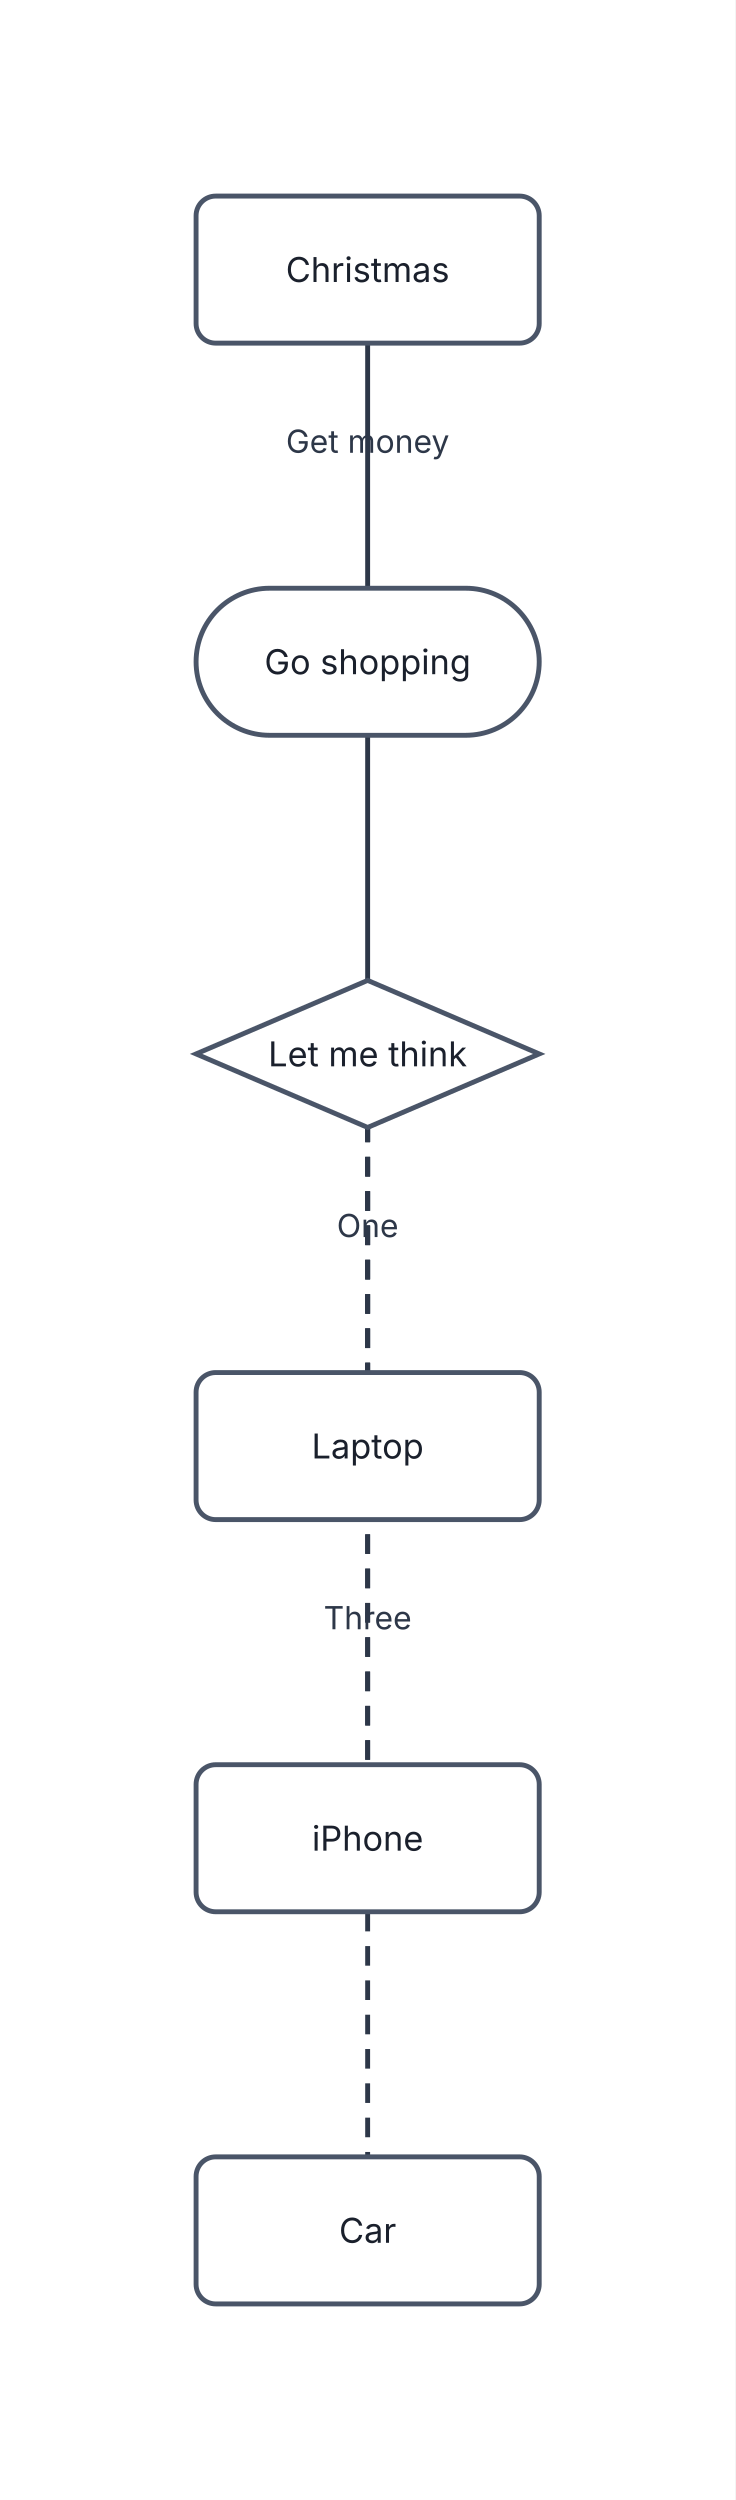
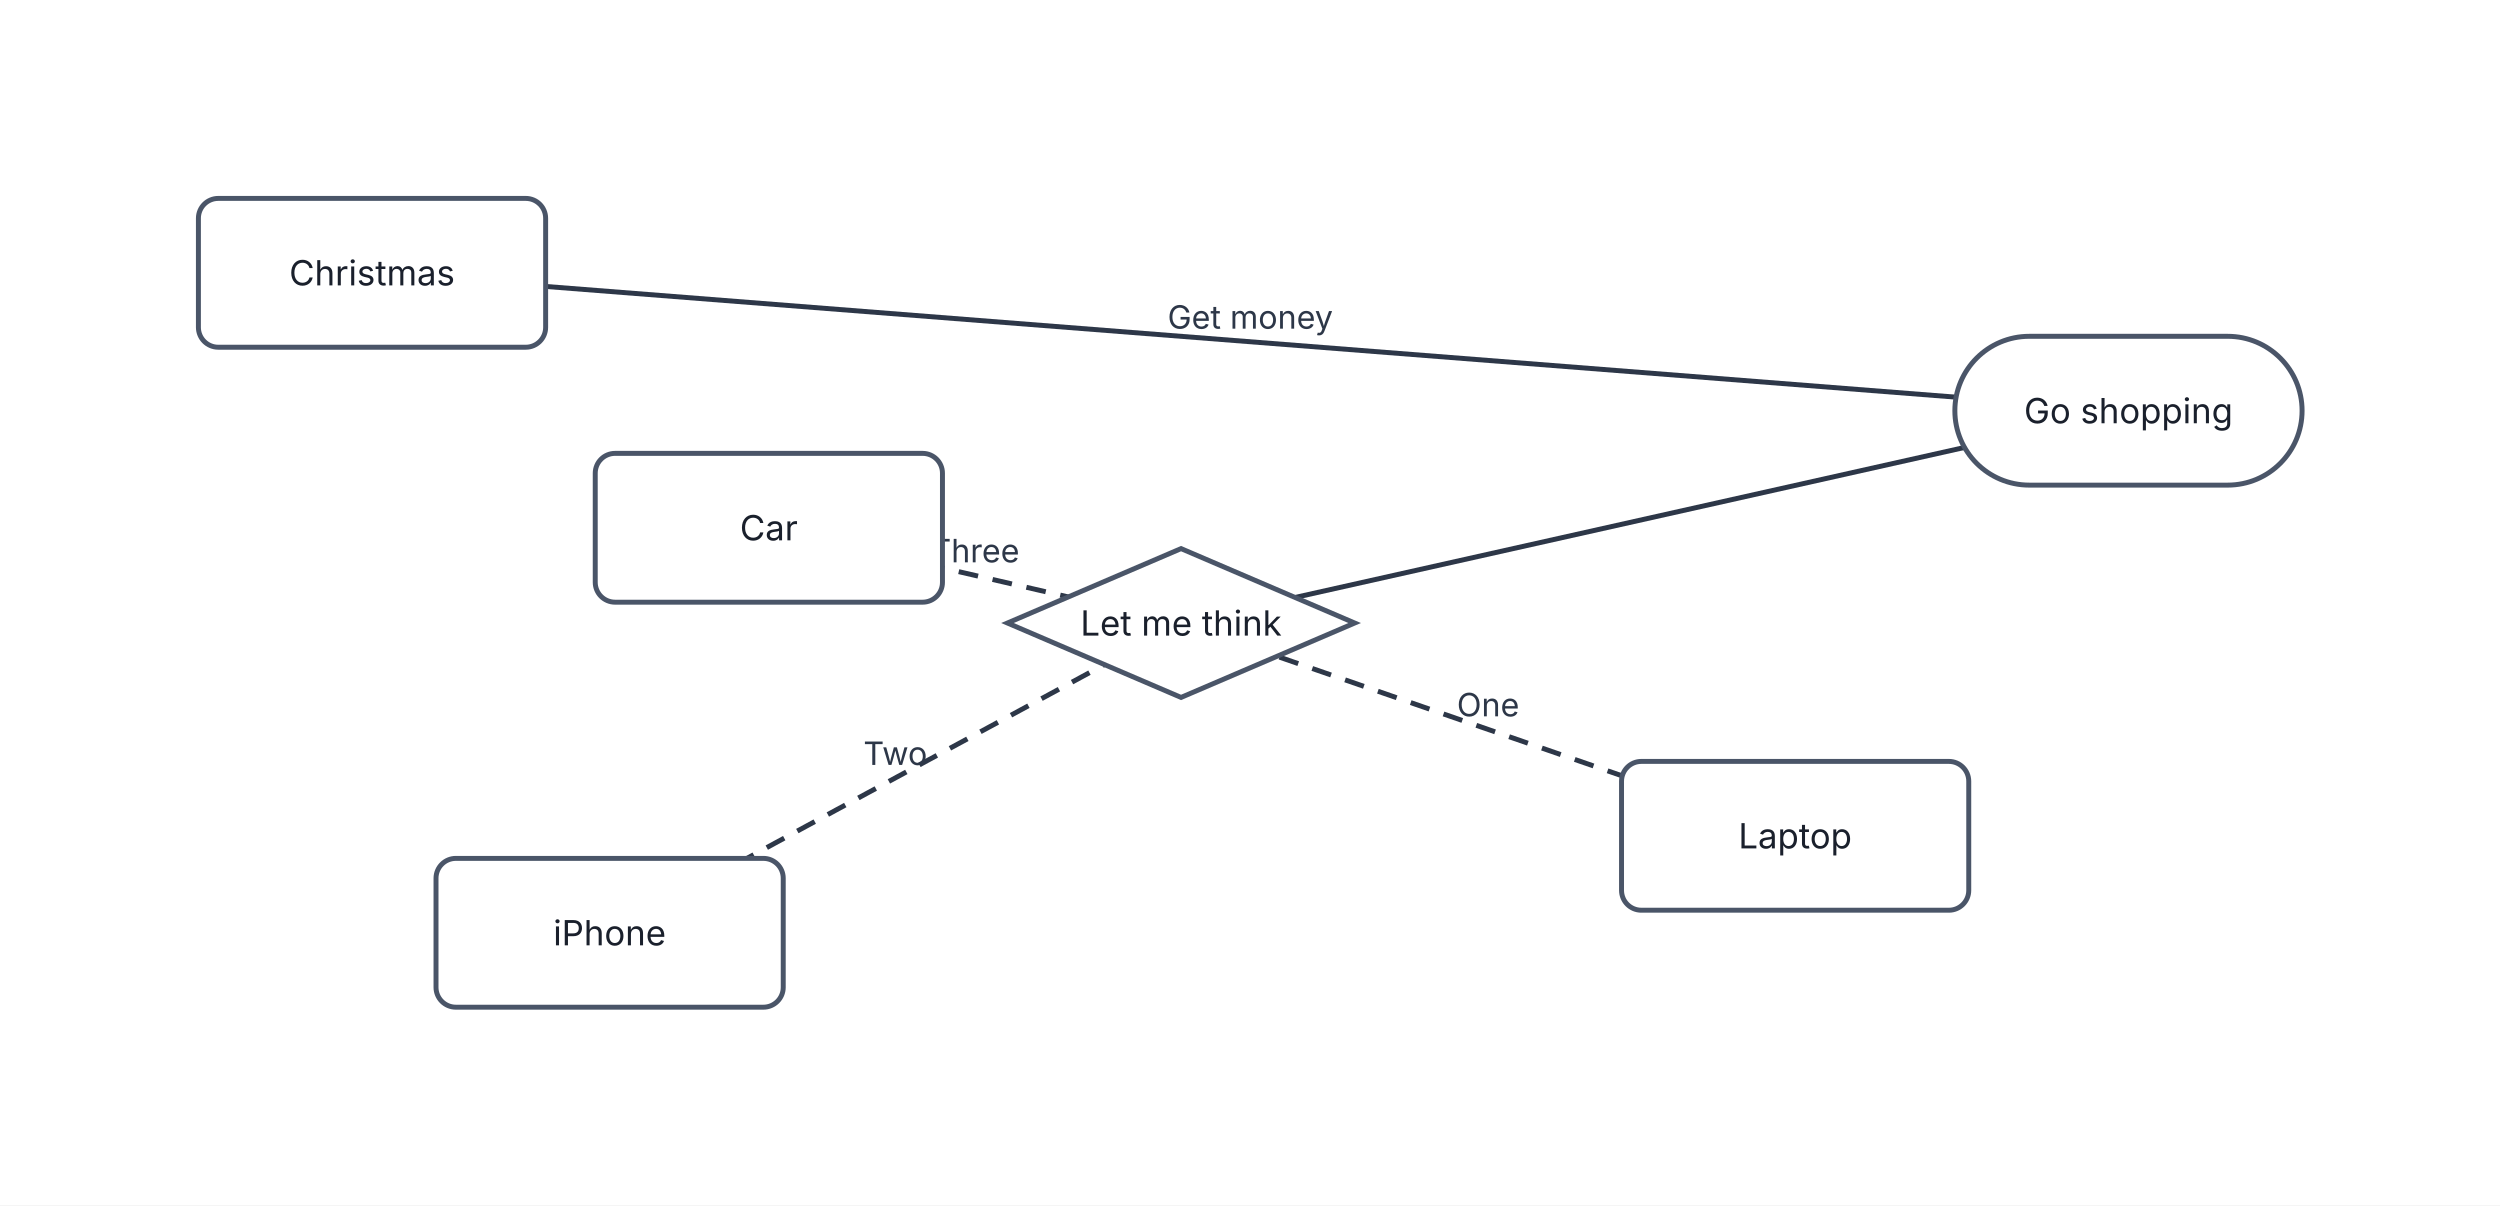
- <svg xmlns="http://www.w3.org/2000/svg" width="300" height="1020" viewBox="0 0 300 1020" font-family="Inter, system-ui, sans-serif">
+ <svg xmlns="http://www.w3.org/2000/svg" width="1008" height="486" viewBox="0 0 1008 486" font-family="Inter, system-ui, sans-serif">
  <defs>
    <marker id="arrow" markerWidth="12" markerHeight="12" refX="10" refY="6" orient="auto" markerUnits="strokeWidth">
      <path d="M2,2 L10,6 L2,10 z" fill="#2d3748" />
    </marker>
  </defs>
  <rect width="100%" height="100%" fill="white" />
-   <line x1="150.0" y1="110.0" x2="150.0" y2="270.0" stroke="#2d3748" stroke-width="2" marker-end="url(#arrow)" />
-   <text x="150.0" y="180.0" fill="#2d3748" font-size="13" text-anchor="middle" dominant-baseline="central">Get money</text>
-   <line x1="150.0" y1="270.0" x2="150.0" y2="430.0" stroke="#2d3748" stroke-width="2" marker-end="url(#arrow)" />
-   <line x1="150.0" y1="430.0" x2="150.0" y2="590.0" stroke="#2d3748" stroke-width="2" marker-end="url(#arrow)" stroke-dasharray="8 6" />
-   <text x="150.0" y="500.0" fill="#2d3748" font-size="13" text-anchor="middle" dominant-baseline="central">One</text>
-   <line x1="150.0" y1="430.0" x2="150.0" y2="750.0" stroke="#2d3748" stroke-width="2" marker-end="url(#arrow)" stroke-dasharray="8 6" />
-   <text x="150.0" y="580.0" fill="#2d3748" font-size="13" text-anchor="middle" dominant-baseline="central">Two</text>
-   <line x1="150.0" y1="430.0" x2="150.0" y2="910.0" stroke="#2d3748" stroke-width="2" marker-end="url(#arrow)" stroke-dasharray="8 6" />
-   <text x="150.0" y="660.0" fill="#2d3748" font-size="13" text-anchor="middle" dominant-baseline="central">Three</text>
-   <polygon points="150.0,400.0 220.0,430.0 150.0,460.0 80.0,430.0" fill="#ffffff" stroke="#4a5568" stroke-width="2" />
-   <text x="150.0" y="430.0" fill="#1a202c" font-size="14" text-anchor="middle" dominant-baseline="middle">Let me think</text>
-   <rect x="80.0" y="560.0" width="140.0" height="60.0" rx="8" ry="8" fill="#ffffff" stroke="#4a5568" stroke-width="2" />
-   <text x="150.0" y="590.0" fill="#1a202c" font-size="14" text-anchor="middle" dominant-baseline="middle">Laptop</text>
-   <rect x="80.0" y="720.0" width="140.0" height="60.0" rx="8" ry="8" fill="#ffffff" stroke="#4a5568" stroke-width="2" />
-   <text x="150.0" y="750.0" fill="#1a202c" font-size="14" text-anchor="middle" dominant-baseline="middle">iPhone</text>
-   <rect x="80.0" y="880.0" width="140.0" height="60.0" rx="8" ry="8" fill="#ffffff" stroke="#4a5568" stroke-width="2" />
-   <text x="150.0" y="910.0" fill="#1a202c" font-size="14" text-anchor="middle" dominant-baseline="middle">Car</text>
+   <line x1="150.0" y1="110.0" x2="858.2" y2="165.6" stroke="#2d3748" stroke-width="2" marker-end="url(#arrow)" />
+   <text x="504.1" y="127.8" fill="#2d3748" font-size="13" text-anchor="middle" dominant-baseline="central">Get money</text>
+   <line x1="858.2" y1="165.6" x2="476.2" y2="251.2" stroke="#2d3748" stroke-width="2" marker-end="url(#arrow)" />
+   <line x1="476.2" y1="251.2" x2="723.8" y2="337.0" stroke="#2d3748" stroke-width="2" marker-end="url(#arrow)" stroke-dasharray="8 6" />
+   <text x="600.0" y="284.1" fill="#2d3748" font-size="13" text-anchor="middle" dominant-baseline="central">One</text>
+   <line x1="476.2" y1="251.2" x2="245.8" y2="376.1" stroke="#2d3748" stroke-width="2" marker-end="url(#arrow)" stroke-dasharray="8 6" />
+   <text x="361.0" y="303.7" fill="#2d3748" font-size="13" text-anchor="middle" dominant-baseline="central">Two</text>
+   <line x1="476.2" y1="251.2" x2="310.0" y2="212.8" stroke="#2d3748" stroke-width="2" marker-end="url(#arrow)" stroke-dasharray="8 6" />
+   <text x="393.1" y="222.0" fill="#2d3748" font-size="13" text-anchor="middle" dominant-baseline="central">Three</text>
+   <polygon points="476.2,221.2 546.2,251.2 476.2,281.2 406.2,251.2" fill="#ffffff" stroke="#4a5568" stroke-width="2" />
+   <text x="476.2" y="251.2" fill="#1a202c" font-size="14" text-anchor="middle" dominant-baseline="middle">Let me think</text>
+   <rect x="653.8" y="307.0" width="140.0" height="60.0" rx="8" ry="8" fill="#ffffff" stroke="#4a5568" stroke-width="2" />
+   <text x="723.8" y="337.0" fill="#1a202c" font-size="14" text-anchor="middle" dominant-baseline="middle">Laptop</text>
+   <rect x="175.8" y="346.1" width="140.0" height="60.0" rx="8" ry="8" fill="#ffffff" stroke="#4a5568" stroke-width="2" />
+   <text x="245.8" y="376.1" fill="#1a202c" font-size="14" text-anchor="middle" dominant-baseline="middle">iPhone</text>
+   <rect x="240.0" y="182.8" width="140.0" height="60.0" rx="8" ry="8" fill="#ffffff" stroke="#4a5568" stroke-width="2" />
+   <text x="310.0" y="212.8" fill="#1a202c" font-size="14" text-anchor="middle" dominant-baseline="middle">Car</text>
+   <rect x="788.2" y="135.6" width="140.0" height="60.0" rx="30" ry="30" fill="#ffffff" stroke="#4a5568" stroke-width="2" />
+   <text x="858.2" y="165.6" fill="#1a202c" font-size="14" text-anchor="middle" dominant-baseline="middle">Go shopping</text>
  <rect x="80.0" y="80.0" width="140.0" height="60.0" rx="8" ry="8" fill="#ffffff" stroke="#4a5568" stroke-width="2" />
  <text x="150.0" y="110.0" fill="#1a202c" font-size="14" text-anchor="middle" dominant-baseline="middle">Christmas</text>
-   <rect x="80.0" y="240.0" width="140.0" height="60.0" rx="30" ry="30" fill="#ffffff" stroke="#4a5568" stroke-width="2" />
-   <text x="150.0" y="270.0" fill="#1a202c" font-size="14" text-anchor="middle" dominant-baseline="middle">Go shopping</text>
</svg>
